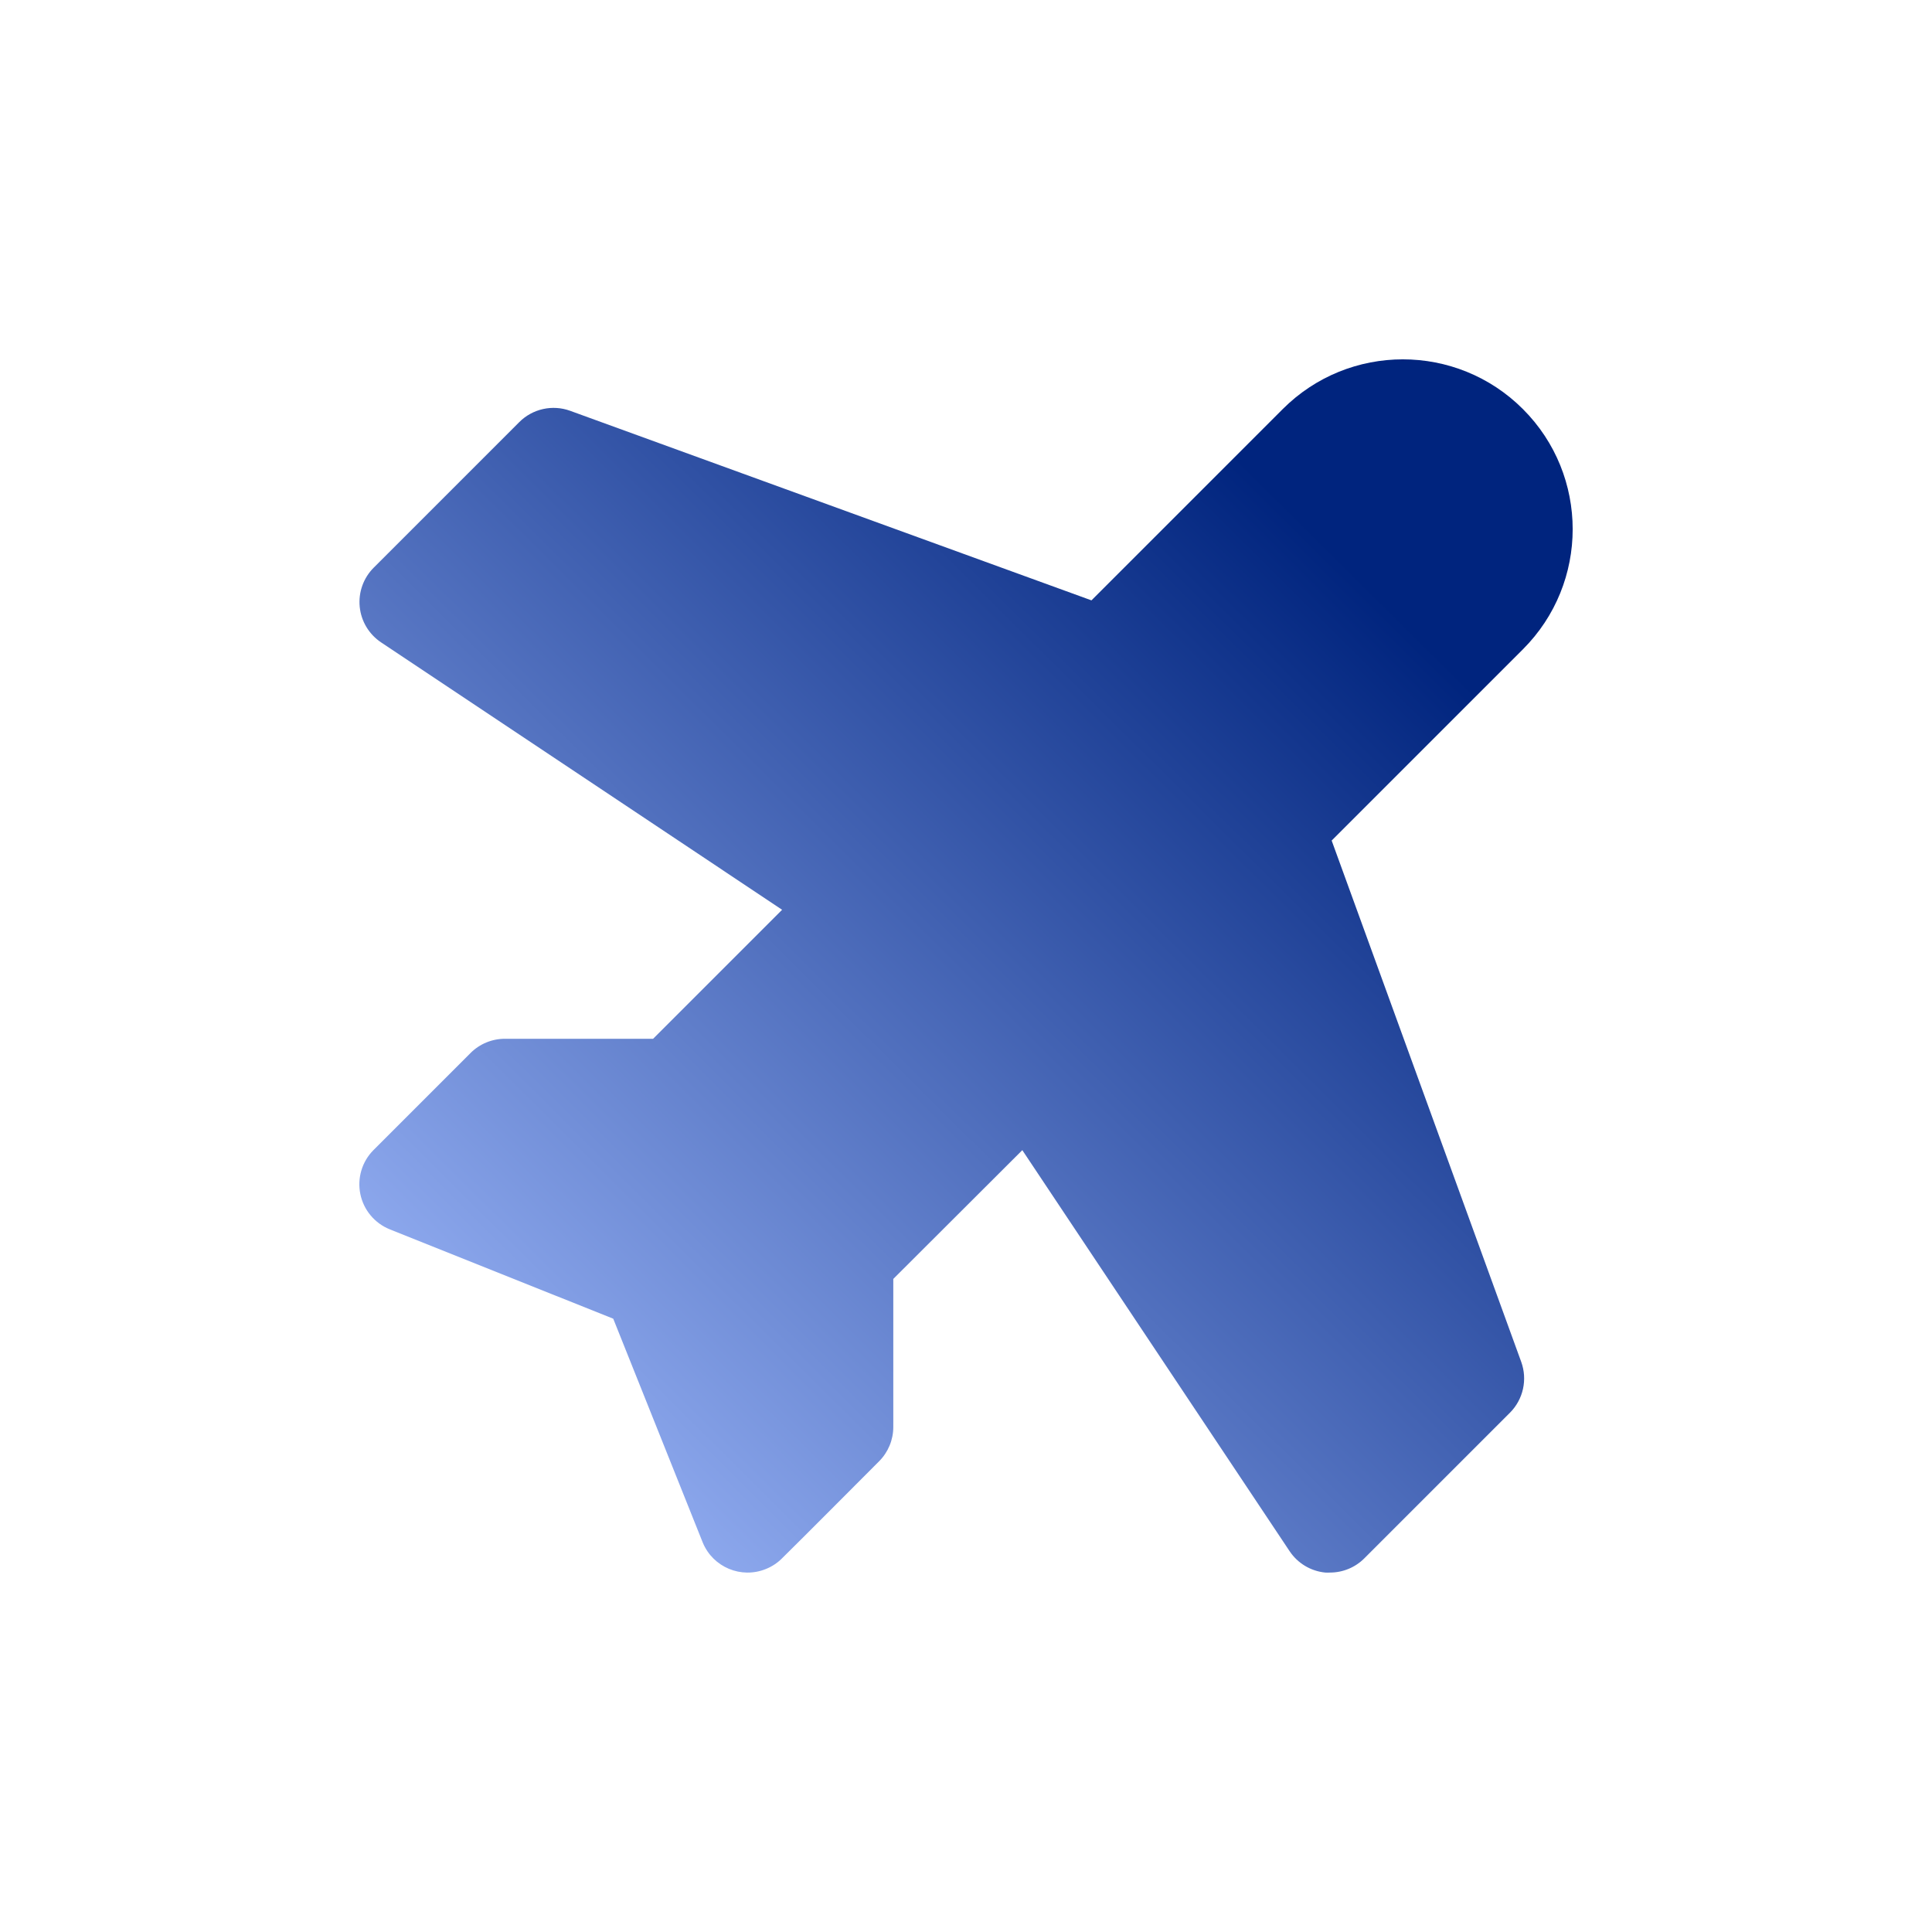
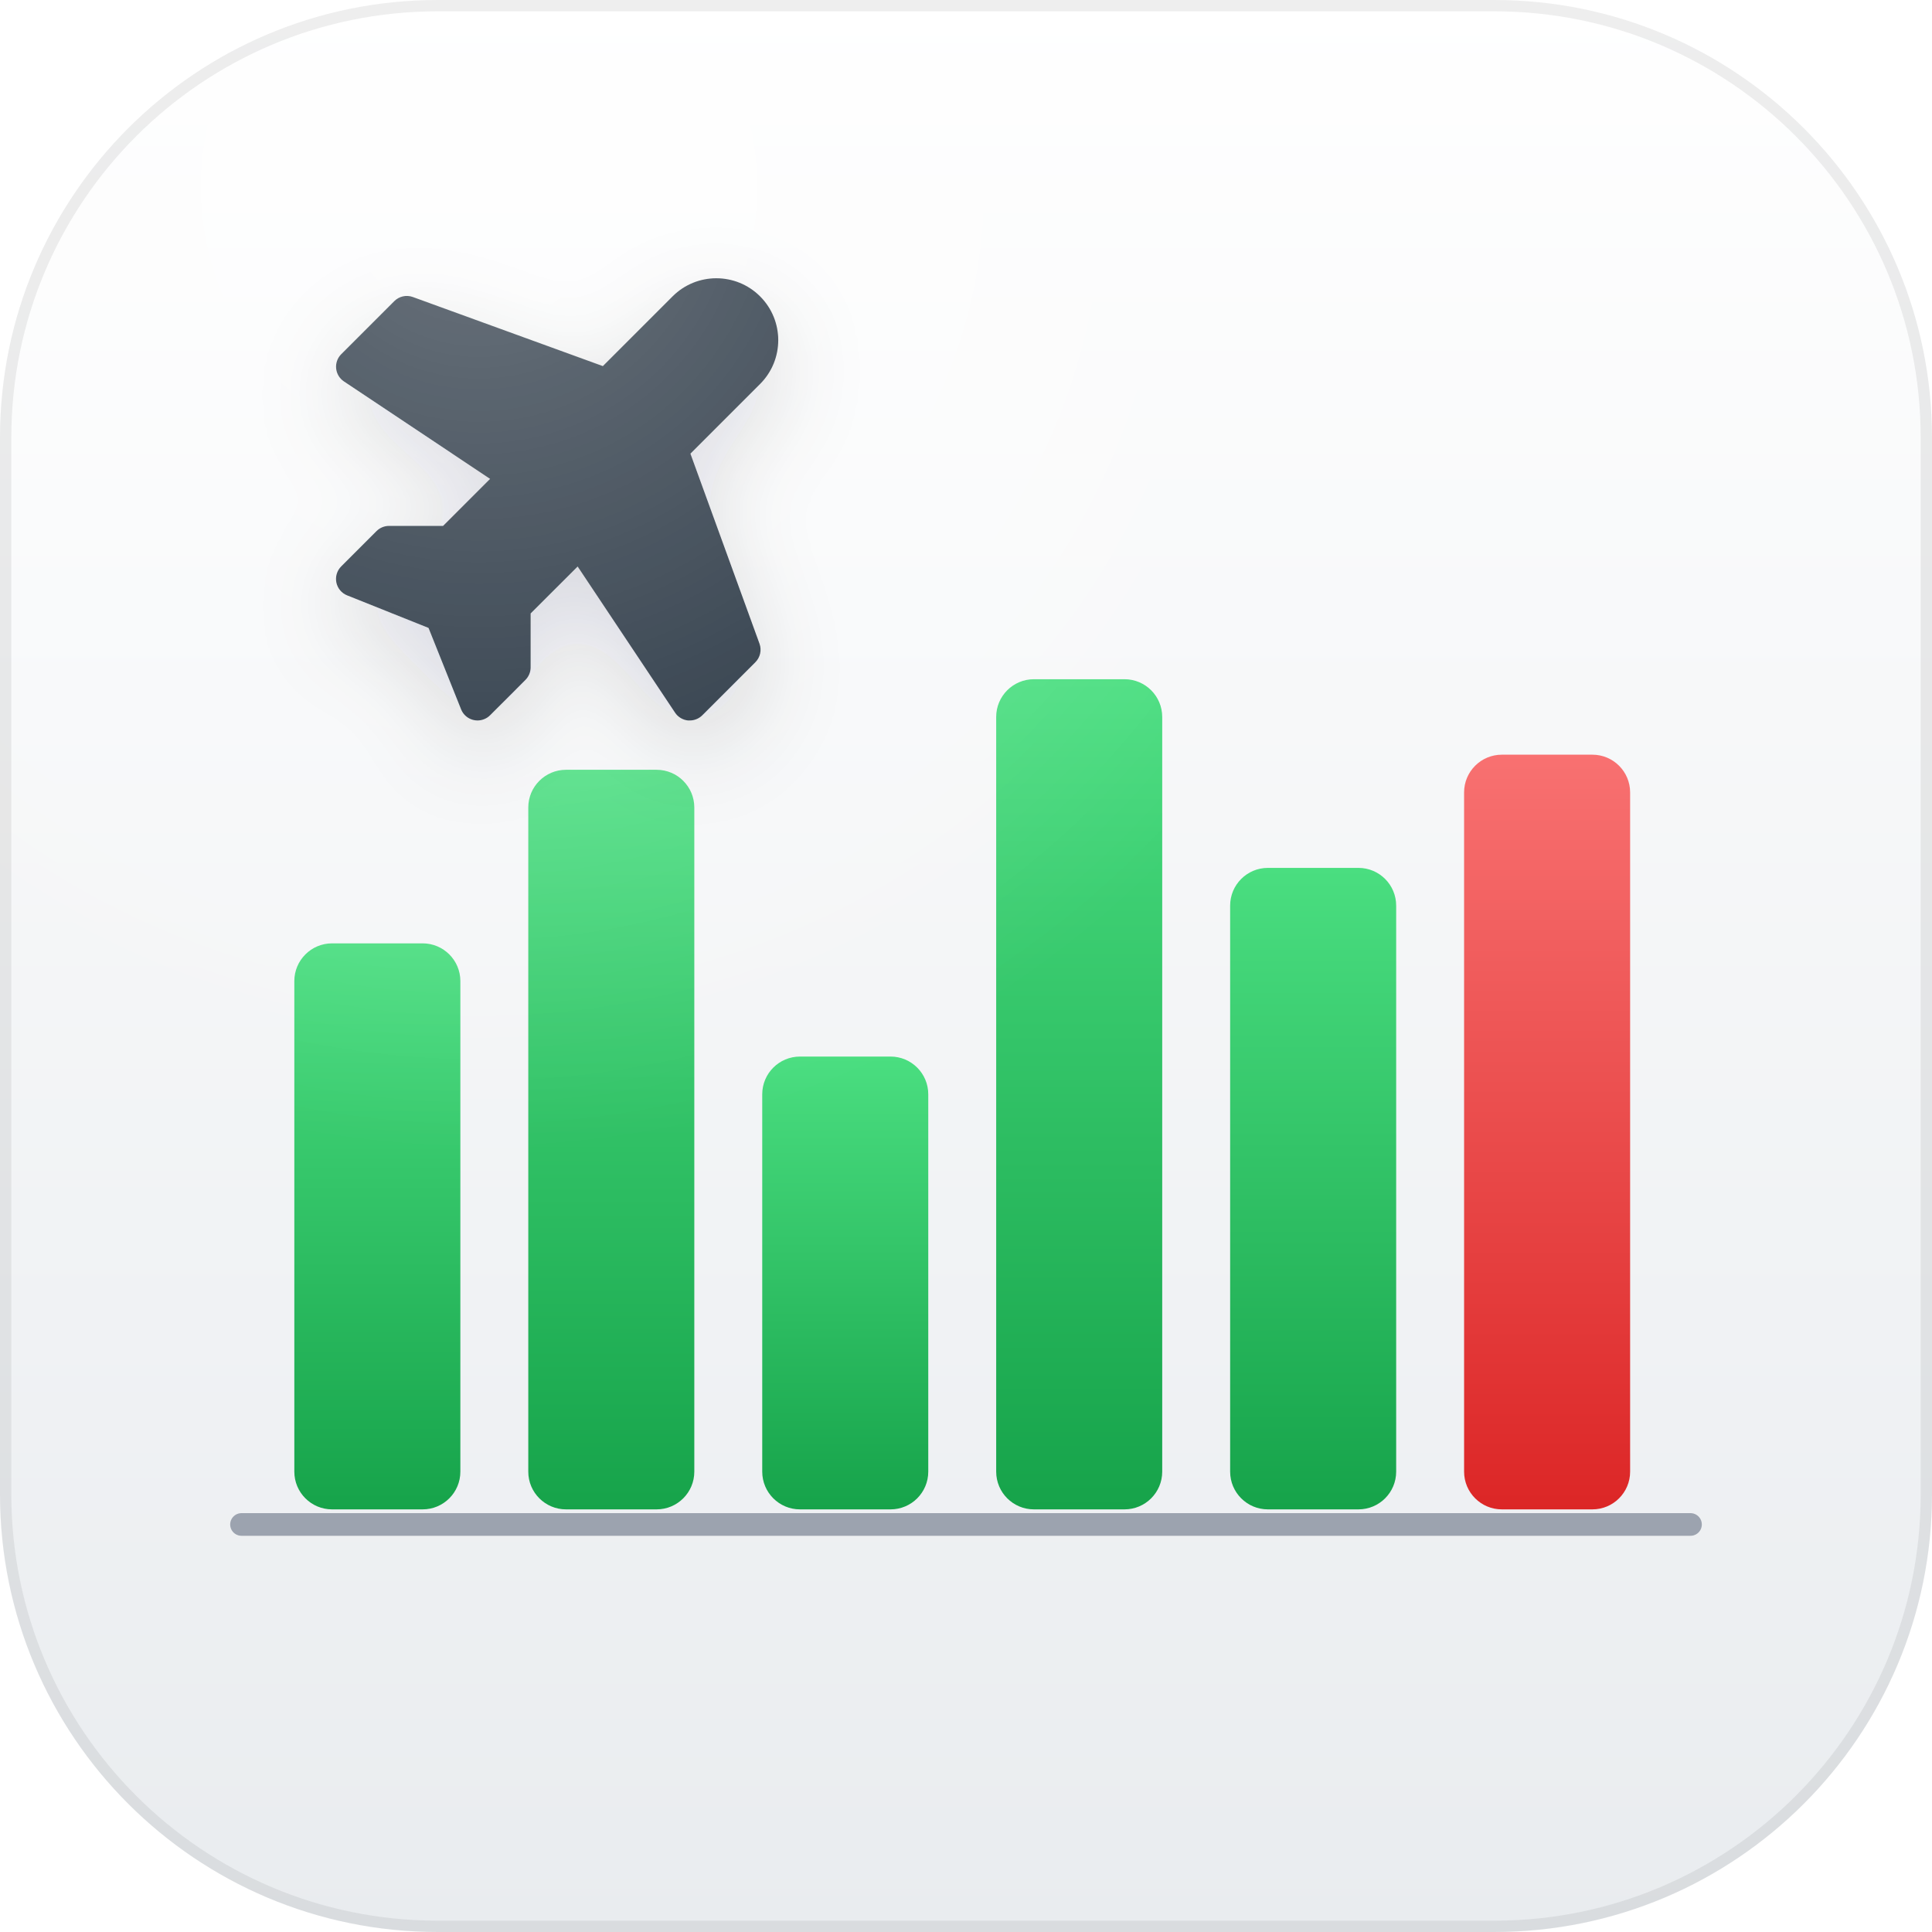
- <svg xmlns="http://www.w3.org/2000/svg" width="400" height="400" viewBox="0 0 400 400">
+ <svg xmlns="http://www.w3.org/2000/svg" viewBox="0 0 512 512" width="512" height="512">
  <defs>
-     <linearGradient id="linear-gradient" x1="0.034" y1="0.965" x2="0.821" y2="0.172" gradientUnits="objectBoundingBox">
-       <stop offset="0" stop-color="#a3bdff" />
-       <stop offset="1" stop-color="#00247e" />
+     <filter id="shadow" x="-30%" y="-30%" width="160%" height="160%">
+       <feDropShadow dx="0" dy="10" stdDeviation="14" flood-color="#000000" flood-opacity="0.28" />
+     </filter>
+     <filter id="softshadow" x="-30%" y="-30%" width="160%" height="160%">
+       <feDropShadow dx="0" dy="8" stdDeviation="12" flood-color="#0f172a" flood-opacity="0.16" />
+     </filter>
+     <filter id="blur" x="-60%" y="-60%" width="220%" height="220%">
+       <feGaussianBlur stdDeviation="46" />
+     </filter>
+     <filter id="glow" x="-50%" y="-50%" width="200%" height="200%">
+       <feGaussianBlur stdDeviation="18" result="b" />
+       <feComponentTransfer in="b" result="g">
+         <feFuncA type="linear" slope="0.7" />
+       </feComponentTransfer>
+       <feMerge>
+         <feMergeNode in="g" />
+         <feMergeNode in="SourceGraphic" />
+       </feMerge>
+     </filter>
+     <radialGradient id="sheen" cx="0.25" cy="0.1" r="0.9">
+       <stop offset="0" stop-color="#ffffff" stop-opacity="0.35" />
+       <stop offset="0.55" stop-color="#ffffff" stop-opacity="0" />
+     </radialGradient>
+     <clipPath id="clip">
+       <rect width="512" height="512" rx="116" />
+     </clipPath>
+     <linearGradient id="bg" x1="0" y1="0" x2="0" y2="1">
+       <stop offset="0" stop-color="#ffffff" />
+       <stop offset="1" stop-color="#e9ecef" />
    </linearGradient>
-     <clipPath id="clip-Zeichenfläche_5">
-       <rect width="400" height="400" />
-     </clipPath>
+     <linearGradient id="bar" x1="0" y1="0" x2="0" y2="1">
+       <stop offset="0" stop-color="#4ade80" />
+       <stop offset="1" stop-color="#16a34a" />
+     </linearGradient>
+     <linearGradient id="red" x1="0" y1="0" x2="0" y2="1">
+       <stop offset="0" stop-color="#f87171" />
+       <stop offset="1" stop-color="#dc2626" />
+     </linearGradient>
  </defs>
-   <g id="Zeichenfläche_5" data-name="Zeichenfläche – 5" clip-path="url(#clip-Zeichenfläche_5)">
-     <path id="Pfad_56" data-name="Pfad 56" d="M264.524,239.541a10.047,10.047,0,0,1-2.336,10.536l-30.14,30.14a10.046,10.046,0,0,1-7.108,2.951,8.906,8.906,0,0,1-.992,0,10.046,10.046,0,0,1-7.372-4.421l-55.344-83.035L134.52,222.374v30.655a10.047,10.047,0,0,1-2.939,7.1S114,277.781,111.639,280.067a9.933,9.933,0,0,1-3.491,2.361,10.047,10.047,0,0,1-13.073-5.463L95,276.776,76.539,230.612l-46.252-18.5a10.047,10.047,0,0,1-3.378-16.426L47,175.594a10.047,10.047,0,0,1,7.146-2.939H84.789L111.5,145.944,28.478,90.587a10.047,10.047,0,0,1-1.532-15.472l30.14-30.14A10.047,10.047,0,0,1,67.622,42.64L175.548,81.884l39.6-39.6a35.165,35.165,0,1,1,49.731,49.731l-39.6,39.6Z" transform="translate(50.427 42.414)" fill="url(#linear-gradient)" />
+   <g clip-path="url(#clip)">
+     <rect width="512" height="512" fill="url(#bg)" />
+     <line x1="64" y1="404" x2="448" y2="404" stroke="#9ca3af" stroke-width="6" stroke-linecap="round" />
+     <rect x="78" y="250" width="44" height="150" rx="10" fill="url(#bar)" />
+     <rect x="140" y="204" width="44" height="196" rx="10" fill="url(#bar)" />
+     <rect x="202" y="280" width="44" height="120" rx="10" fill="url(#bar)" />
+     <rect x="264" y="180" width="44" height="220" rx="10" fill="url(#bar)" />
+     <rect x="326" y="230" width="44" height="170" rx="10" fill="url(#bar)" />
+     <rect x="388" y="200" width="44" height="200" rx="10" fill="url(#red)" />
+     <g filter="url(#softshadow)">
+       <g fill="#1f2937" transform="translate(75.0 55.0) scale(0.5859)">
+         <path d="M215.52,197.26a8,8,0,0,1-1.86,8.39l-24,24A8,8,0,0,1,184,232a7.09,7.09,0,0,1-.79,0,8,8,0,0,1-5.87-3.52l-44.07-66.12L112,183.59V208a8,8,0,0,1-2.34,5.65s-14,14.06-15.88,15.88A7.91,7.91,0,0,1,91,231.41a8,8,0,0,1-10.41-4.35l-.06-.15-14.7-36.76L29,175.42a8,8,0,0,1-2.69-13.08l16-16A8,8,0,0,1,48,144H72.4l21.27-21.27L27.56,78.65a8,8,0,0,1-1.22-12.32l24-24a8,8,0,0,1,8.39-1.86l85.94,31.25L176.2,40.19a28,28,0,0,1,39.6,39.6l-31.53,31.53Z" />
+       </g>
+     </g>
+     <rect width="512" height="512" fill="url(#sheen)" />
+     <rect x="1.5" y="1.5" width="509" height="509" rx="114.5" fill="none" stroke="#000000" stroke-opacity="0.07" stroke-width="3" />
  </g>
</svg>
